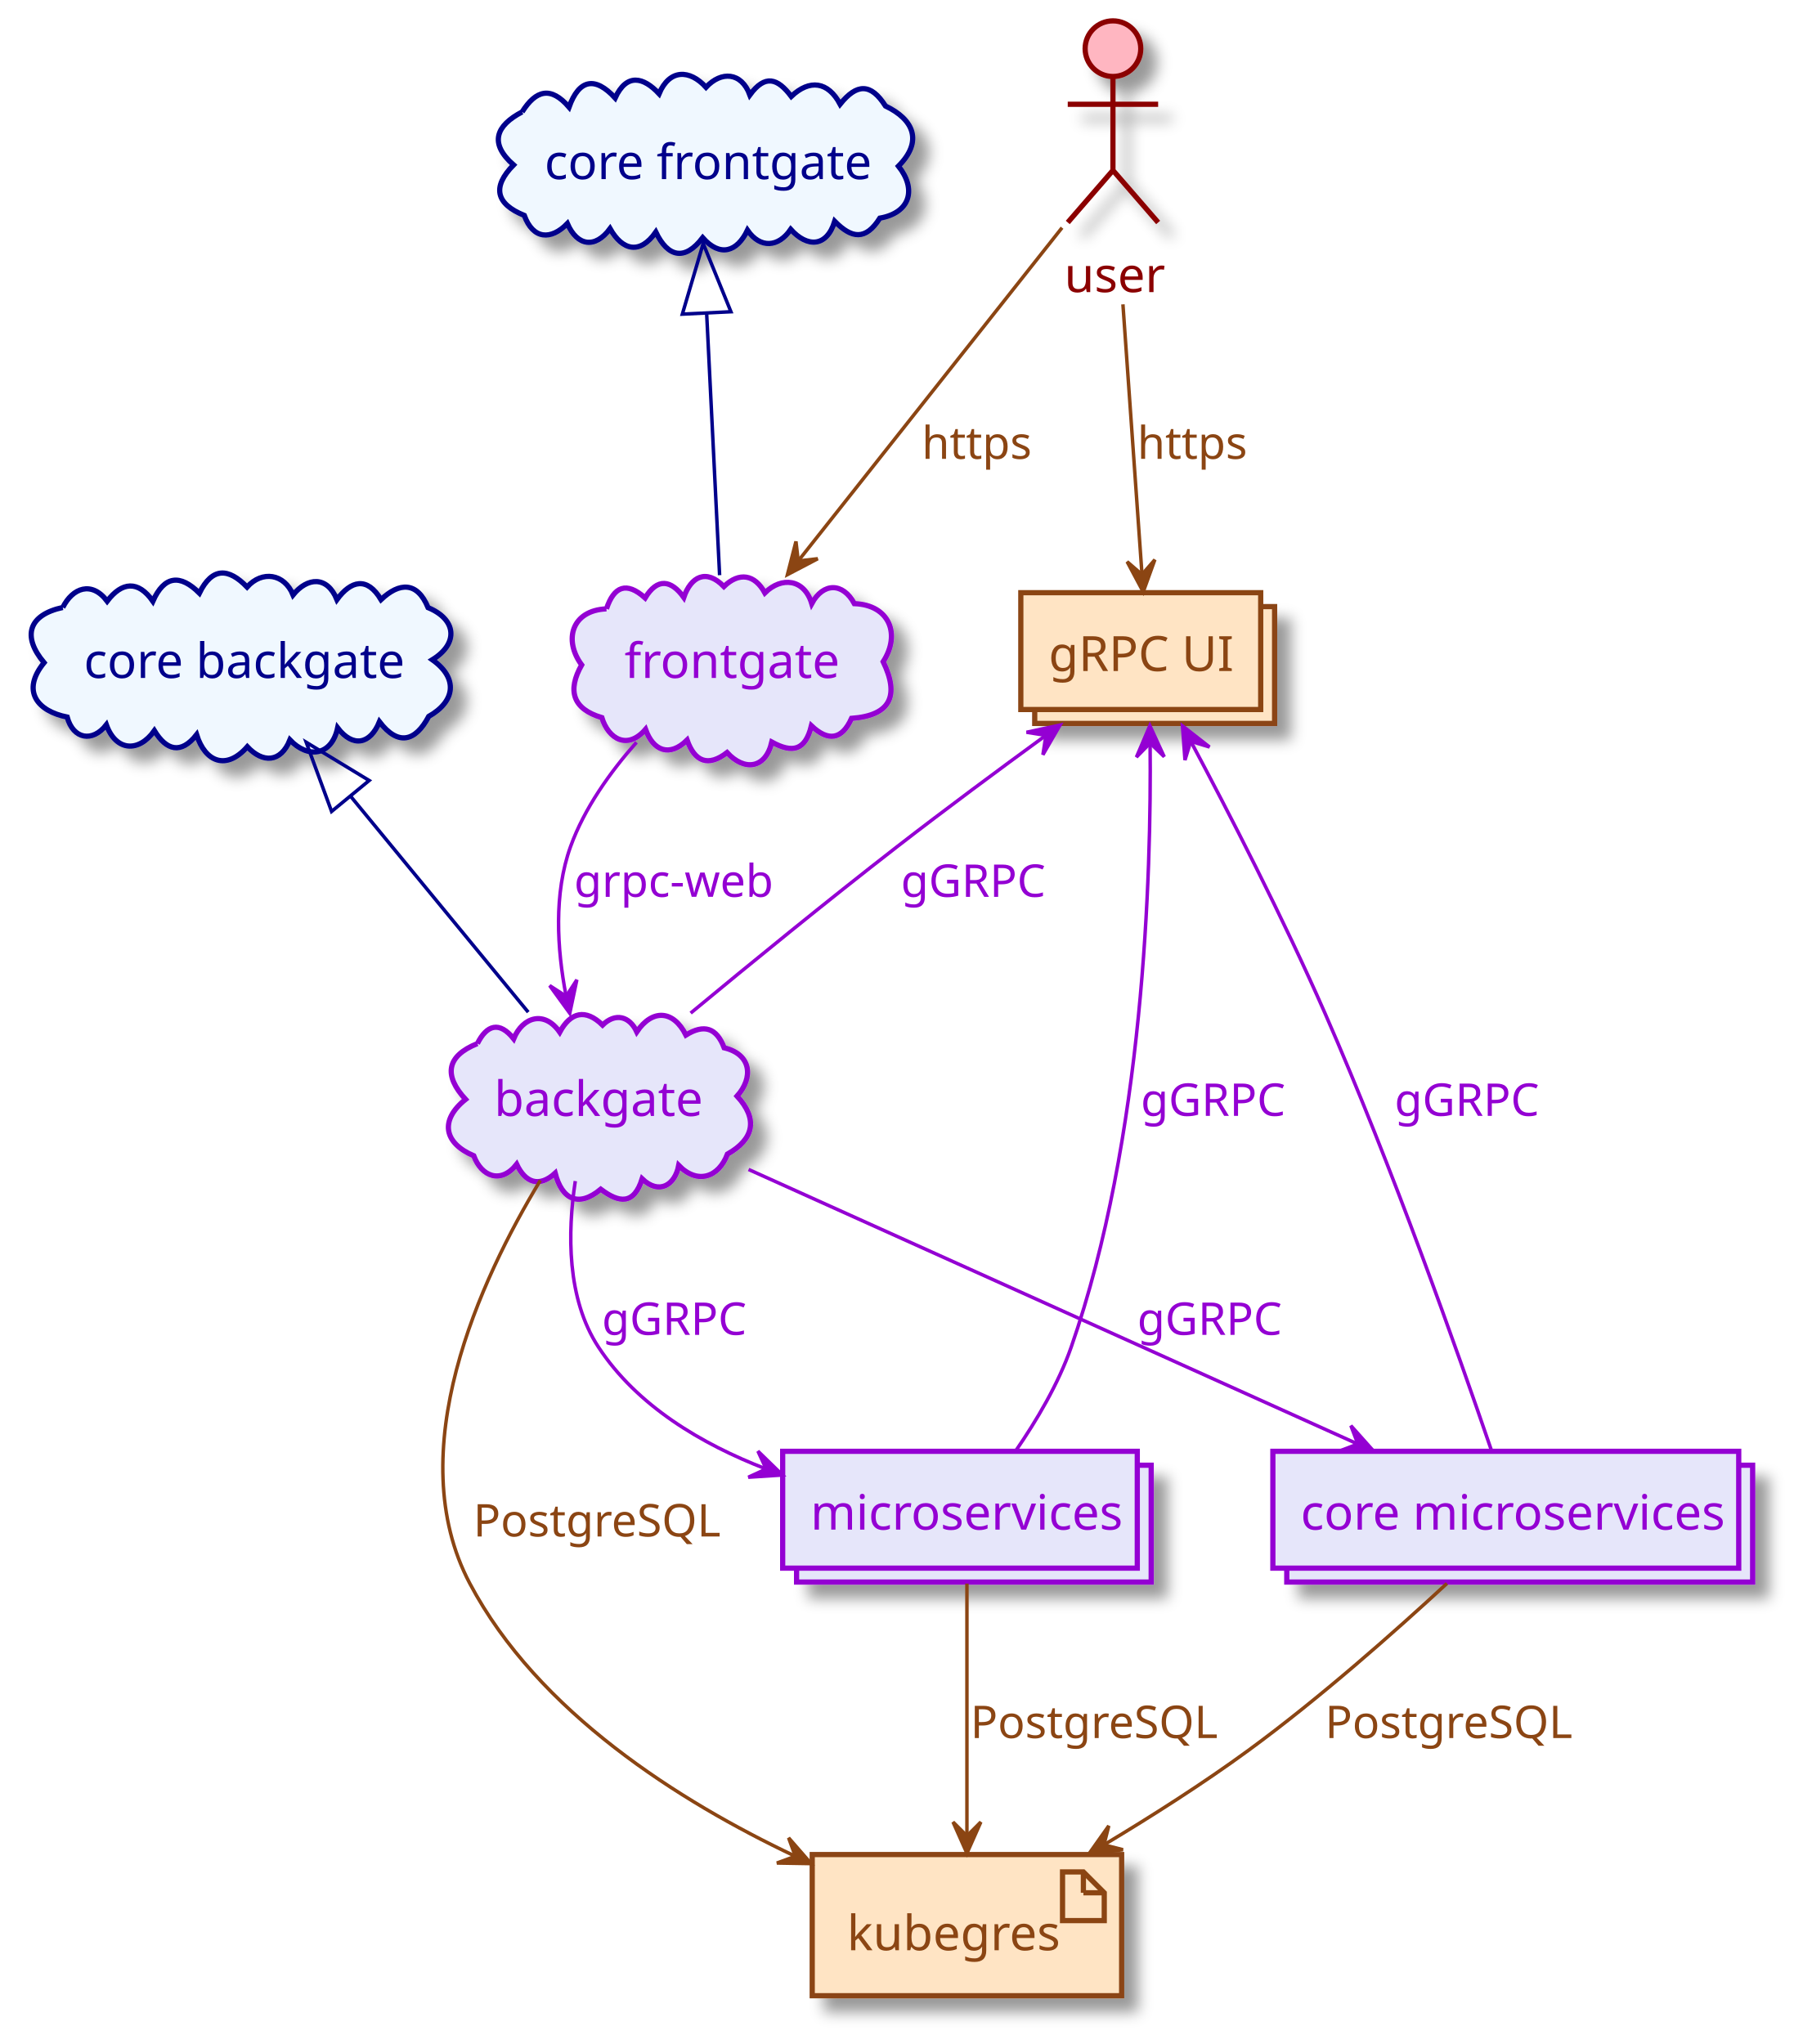
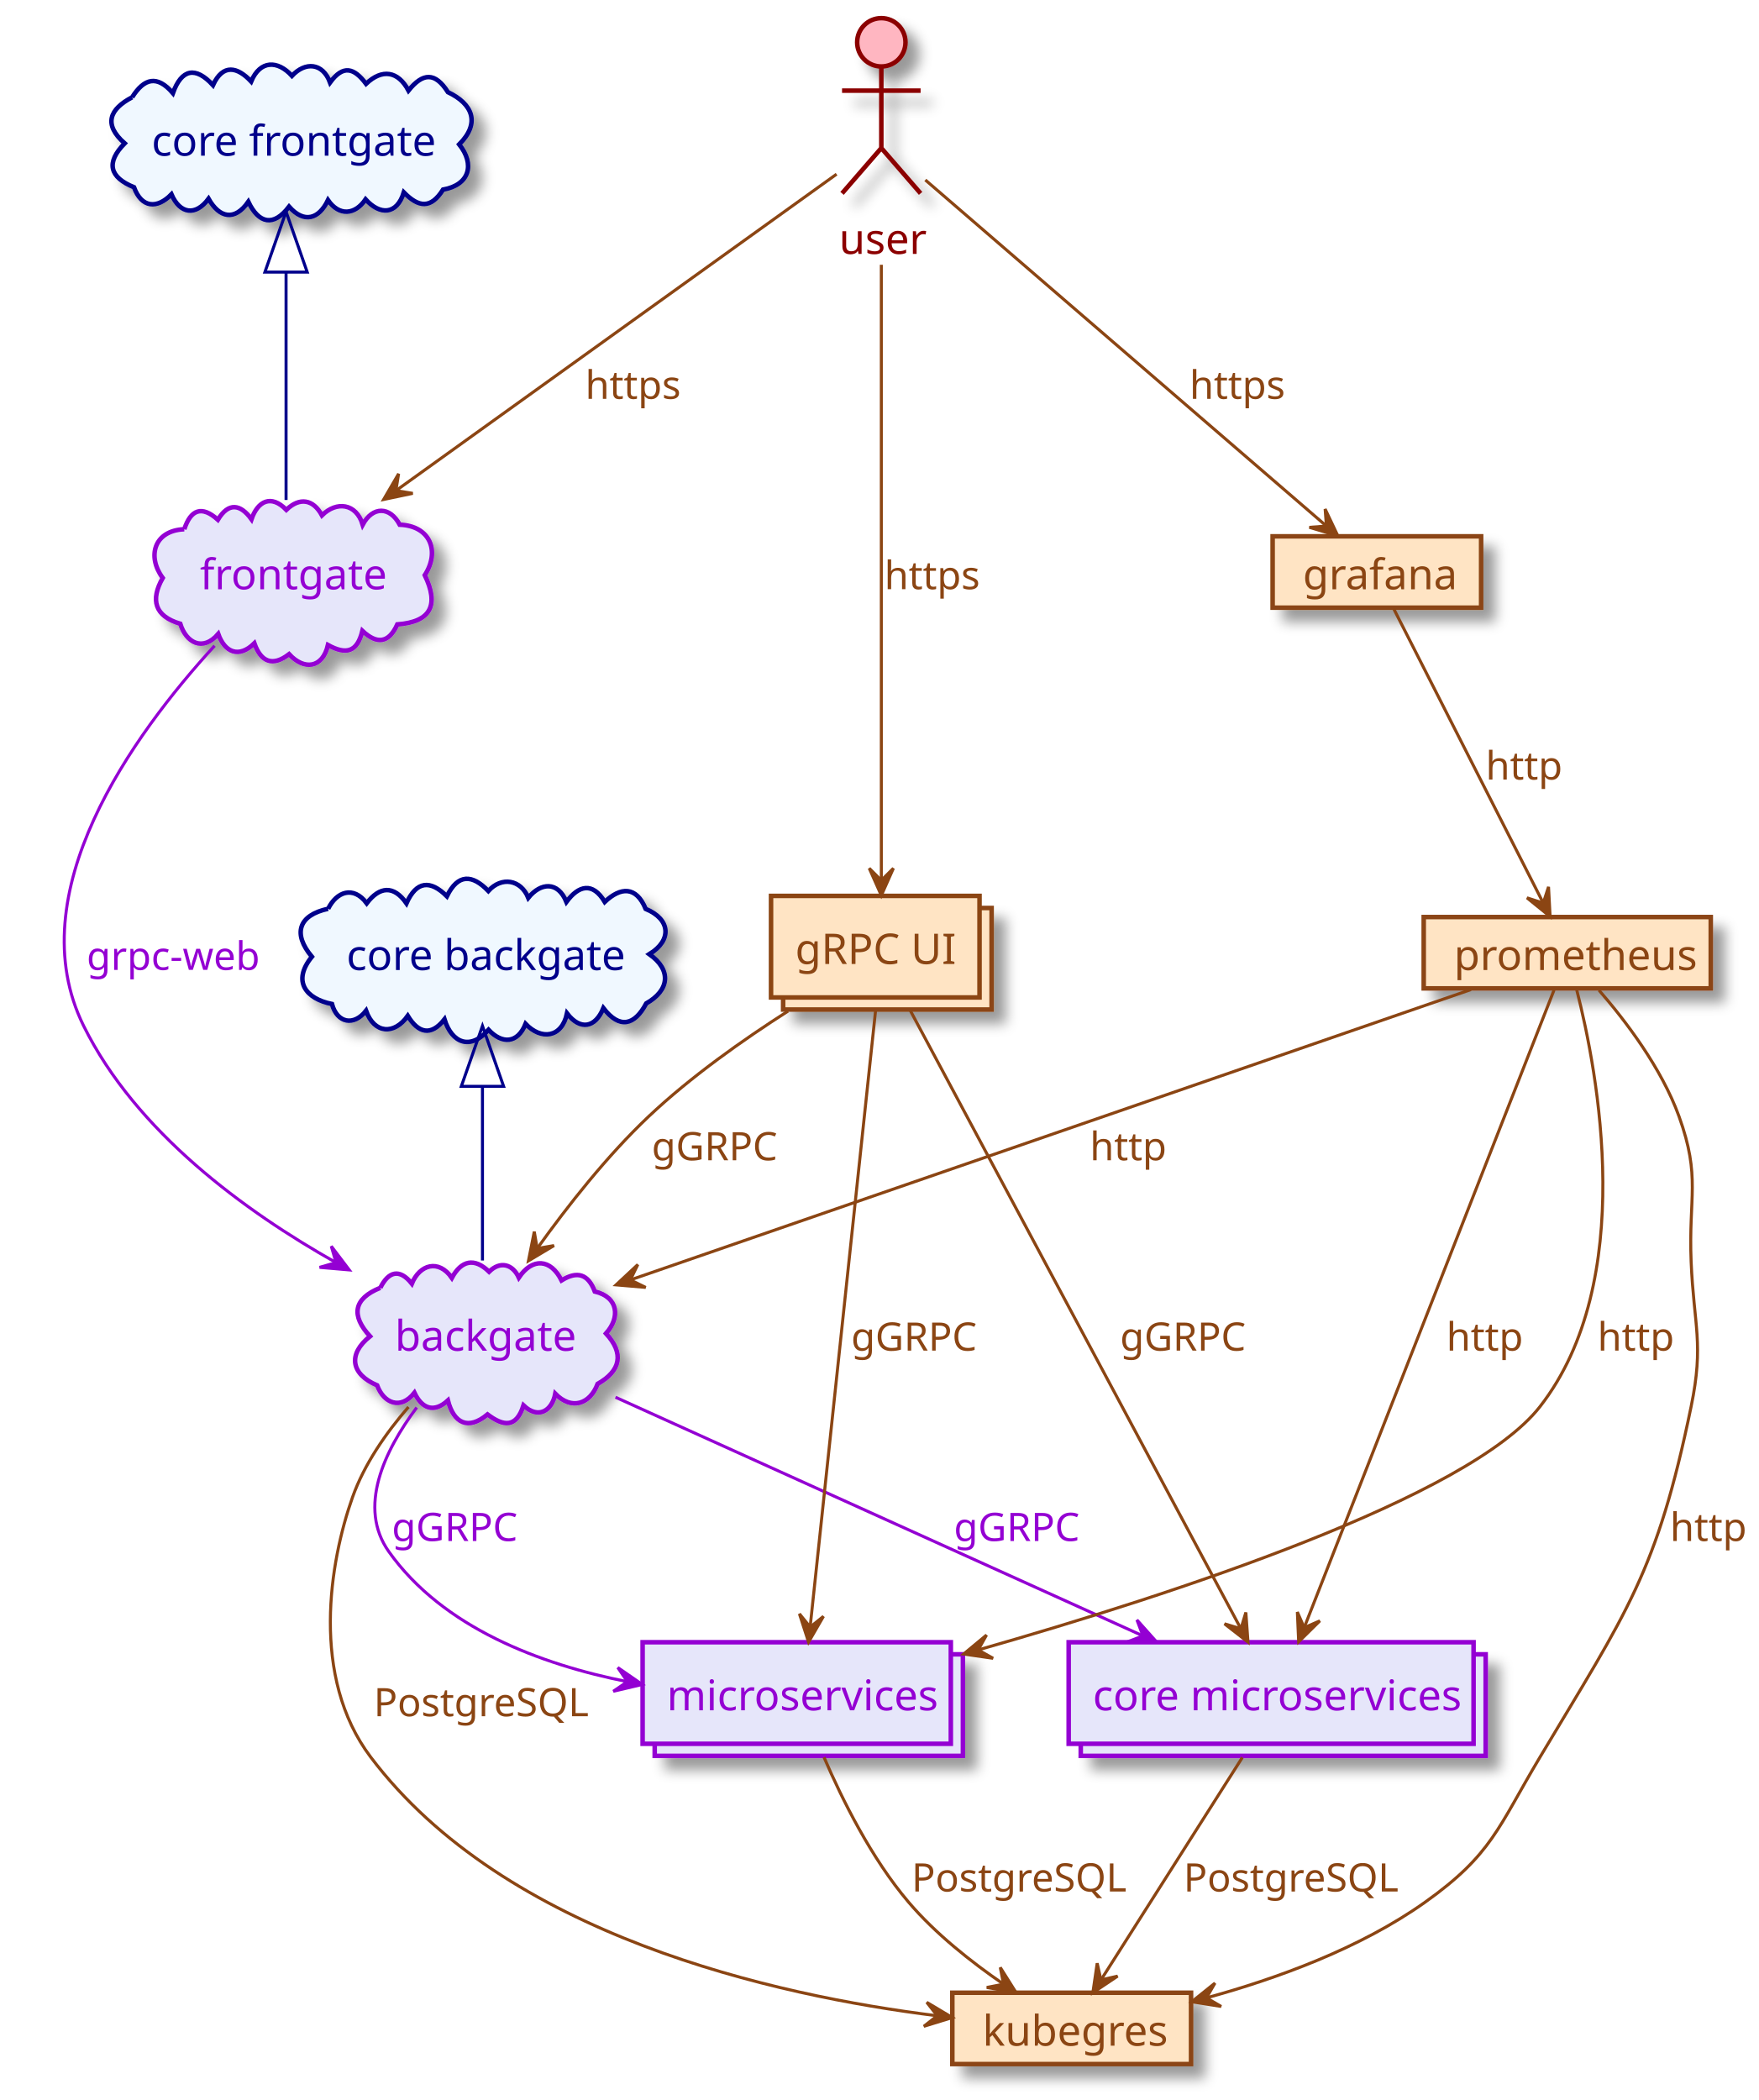
- <svg xmlns="http://www.w3.org/2000/svg" contentScriptType="application/ecmascript" contentStyleType="text/css" height="588px" preserveAspectRatio="none" style="width:516px;height:588px;background:#FFFFFF;" version="1.1" viewBox="0 0 516 588" width="516px" zoomAndPan="magnify">
+ <svg xmlns="http://www.w3.org/2000/svg" contentScriptType="application/ecmascript" contentStyleType="text/css" height="695px" preserveAspectRatio="none" style="width:582px;height:695px;background:#FFFFFF;" version="1.1" viewBox="0 0 582 695" width="582px" zoomAndPan="magnify">
  <defs>
-     <filter height="300%" id="ftkywbu0pljjd" width="300%" x="-1" y="-1">
+     <filter height="300%" id="fojkigqwanqqo" width="300%" x="-1" y="-1">
      <feGaussianBlur result="blurOut" stdDeviation="2.0" />
      <feColorMatrix in="blurOut" result="blurOut2" type="matrix" values="0 0 0 0 0 0 0 0 0 0 0 0 0 0 0 0 0 0 .4 0" />
      <feOffset dx="4.0" dy="4.0" in="blurOut2" result="blurOut3" />
      <feBlend in="SourceGraphic" in2="blurOut3" mode="normal" />
    </filter>
  </defs>
  <g>
-     <ellipse cx="320.129" cy="14" fill="#FFB6C1" filter="url(#ftkywbu0pljjd)" rx="8" ry="8" style="stroke:#8B0000;stroke-width:1.5;" />
-     <path d="M320.129,22 L320.129,49 M307.129,30 L333.129,30 M320.129,49 L307.129,64 M320.129,49 L333.129,64 " fill="none" filter="url(#ftkywbu0pljjd)" style="stroke:#8B0000;stroke-width:1.5;" />
-     <text fill="#8B0000" font-family="sans-serif" font-size="14" lengthAdjust="spacing" textLength="28" x="306.129" y="84.033">user</text>
-     <path d="M174.446,175.15 C176.594,168.641 180.222,167.196 185.567,172.011 C189.065,166.178 193.032,166.778 196.686,171.854 C198.723,165.894 203.145,163.485 208.218,168.729 C212.614,164.478 217.098,165.198 220.006,170.554 C224.851,165.759 231.353,166.557 233.488,173.631 C236.787,167.532 242.468,167.509 245.748,173.65 C255.838,174.007 259.154,182.445 254.034,190.349 C258.743,200.126 256.233,205.801 244.941,206.652 C242.134,212.89 238.186,213.297 233.393,208.784 C231.65,215.865 228.012,216.766 222.002,213.467 C220.193,221.24 214.031,221.841 209.137,216.491 C203.685,220.696 199.831,219.11 197.638,212.894 C192.557,217.891 187.88,215.973 185.683,209.805 C180.518,215.816 175.014,212.626 173.119,206.438 C164.673,203.933 163.154,198.608 167.314,191.276 C162.012,184.102 164.47,175.567 174.446,175.15 " fill="#E6E6FA" filter="url(#ftkywbu0pljjd)" style="stroke:#9400D3;stroke-width:1.5;" />
-     <text fill="#9400D3" font-family="sans-serif" font-size="14" lengthAdjust="spacing" textLength="57" x="179.629" y="195.033">frontgate</text>
-     <path d="M137.319,300.205 C140.024,294.791 143.655,293.687 147.754,298.826 C150.336,292.52 156.604,290.58 161,296.927 C164.125,291.144 168.44,290.109 173.32,294.88 C176.998,291.258 181.09,292.318 183.164,296.824 C187.66,290.16 193.72,290.577 197.303,297.756 C202.491,294.523 206.123,295.627 208.3,301.423 C216.218,303.31 216.725,310.06 212.009,315.319 C218.098,321.919 216.887,327.68 209.241,332.002 C206.698,338.745 200.617,340.77 195.226,335.258 C194.144,340.943 189.579,343.771 184.706,339.114 C182.333,346.662 178.071,346.074 172.804,342.105 C166.336,347.492 161.616,344.965 159.691,337.478 C155.032,341.735 151.091,340.166 148.617,334.928 C144.068,340.716 138.482,338.463 136.269,332.478 C127.657,328.818 126.411,322.25 133.918,316.255 C127.606,309.404 128.362,303.82 137.319,300.205 " fill="#E6E6FA" filter="url(#ftkywbu0pljjd)" style="stroke:#9400D3;stroke-width:1.5;" />
-     <text fill="#9400D3" font-family="sans-serif" font-size="14" lengthAdjust="spacing" textLength="58" x="142.129" y="321.033">backgate</text>
-     <rect fill="#E6E6FA" filter="url(#ftkywbu0pljjd)" height="33.609" style="stroke:#9400D3;stroke-width:1.5;" width="102" x="229.129" y="421.5" />
-     <rect fill="#E6E6FA" height="33.609" style="stroke:#9400D3;stroke-width:1.5;" width="102" x="225.129" y="417.5" />
-     <text fill="#9400D3" font-family="sans-serif" font-size="14" lengthAdjust="spacing" textLength="86" x="233.129" y="440.033">microservices</text>
-     <path d="M150.182,32.199 C154.166,25.892 158.433,24.712 163.681,30.825 C166.578,22.748 171.187,21.92 176.941,28.184 C180.274,20.943 185.087,22.152 189.577,26.971 C192.576,19.823 198.378,19.931 203.08,25.104 C207.48,20.363 213.264,20.734 215.688,27.307 C220.059,21.35 223.636,22.449 227.602,27.736 C232.902,22.705 238.184,23.446 241.649,29.968 C246.415,24.04 250.452,23.805 254.704,30.499 C262.809,34.351 265.55,40.659 258.427,47.789 C263.679,54.372 261.891,61.192 253.083,62.753 C248.992,69.228 244.997,68.652 240.102,63.663 C237.759,71.237 232.124,71.19 227.445,65.974 C223.948,71.131 218.71,71.6 215.002,66.223 C211.995,72.498 207.128,74.032 202.123,68.381 C196.97,75.143 192.111,74.013 188.638,66.765 C184.086,73.297 179.057,72.103 175.478,65.77 C171.185,71.605 166.024,70.815 163.198,64.31 C158.456,69.174 153.327,68.874 150.806,61.971 C142.654,58.654 141.446,53.822 147.723,47.443 C140.557,41.164 142.74,36.121 150.182,32.199 " fill="#F0F8FF" filter="url(#ftkywbu0pljjd)" style="stroke:#00008B;stroke-width:1.5;" />
-     <text fill="#00008B" font-family="sans-serif" font-size="14" lengthAdjust="spacing" textLength="89" x="156.629" y="51.533">core frontgate</text>
-     <path d="M18.055,174.754 C20.857,169.107 26.38,167.006 30.827,172.94 C35.078,167.346 39.735,166.884 43.972,172.957 C47.261,165.56 51.81,165.109 57.353,170.621 C61.032,163.102 65.731,163.351 71.07,168.874 C75.429,164.018 81.805,165.033 84.294,171.132 C88.421,166.053 94.078,165.561 96.915,172.489 C100.93,167.017 105.584,165.77 109.598,172.49 C114.865,167.502 120.011,167.208 123.132,174.799 C131.333,178.189 131.977,185.109 124.354,189.789 C131.844,195.088 130.984,201.754 123.321,206.092 C119.483,213.338 114.535,214.663 109.144,207.634 C106.503,214.108 101.54,215.148 97.115,209.388 C95.38,217.503 88.548,218.28 83.396,212.85 C80.756,219.416 75.59,219.572 71.14,214.809 C65.147,221.661 59.036,219.275 56.552,211.346 C52.029,217.109 47.847,215.851 44.407,210.193 C39.941,216.52 33.346,216.185 30.596,208.502 C26.593,213.641 21.053,212.654 19.319,206.279 C10.772,204.568 6,198.805 12.68,190.633 C6.269,183.016 8.233,176.876 18.055,174.754 " fill="#F0F8FF" filter="url(#ftkywbu0pljjd)" style="stroke:#00008B;stroke-width:1.5;" />
-     <text fill="#00008B" font-family="sans-serif" font-size="14" lengthAdjust="spacing" textLength="90" x="24.129" y="195.033">core backgate</text>
-     <rect fill="#E6E6FA" filter="url(#ftkywbu0pljjd)" height="33.609" style="stroke:#9400D3;stroke-width:1.5;" width="134" x="370.129" y="421.5" />
-     <rect fill="#E6E6FA" height="33.609" style="stroke:#9400D3;stroke-width:1.5;" width="134" x="366.129" y="417.5" />
-     <text fill="#9400D3" font-family="sans-serif" font-size="14" lengthAdjust="spacing" textLength="118" x="374.129" y="440.033">core microservices</text>
-     <rect fill="#FFE4C4" filter="url(#ftkywbu0pljjd)" height="40.609" style="stroke:#8B4513;stroke-width:1.5;" width="89" x="233.629" y="533.5" />
-     <polygon fill="#FFE4C4" points="305.629,538.5,305.629,552.5,317.629,552.5,317.629,544.5,311.629,538.5,305.629,538.5" style="stroke:#8B4513;stroke-width:1.5;" />
-     <line style="stroke:#8B4513;stroke-width:1.5;" x1="311.629" x2="311.629" y1="538.5" y2="544.5" />
-     <line style="stroke:#8B4513;stroke-width:1.5;" x1="317.629" x2="311.629" y1="544.5" y2="544.5" />
-     <text fill="#8B4513" font-family="sans-serif" font-size="14" lengthAdjust="spacing" textLength="59" x="243.629" y="561.033">kubegres</text>
-     <rect fill="#FFE4C4" filter="url(#ftkywbu0pljjd)" height="33.609" style="stroke:#8B4513;stroke-width:1.5;" width="69" x="297.629" y="174.5" />
-     <rect fill="#FFE4C4" height="33.609" style="stroke:#8B4513;stroke-width:1.5;" width="69" x="293.629" y="170.5" />
-     <text fill="#8B4513" font-family="sans-serif" font-size="14" lengthAdjust="spacing" textLength="53" x="301.629" y="193.033">gRPC UI</text>
-     <path d="M305.489,65.5 C286.159,89.92 251.979,133.1 229.689,161.26 " fill="none" id="user-to-frontgate" style="stroke:#8B4513;stroke-width:1.0;" />
-     <polygon fill="#8B4513" points="226.499,165.3,235.222,160.728,229.603,161.38,228.951,155.761,226.499,165.3" style="stroke:#8B4513;stroke-width:1.0;" />
-     <text fill="#8B4513" font-family="sans-serif" font-size="13" lengthAdjust="spacing" textLength="29" x="265.129" y="131.995">https</text>
-     <path d="M183.079,213.55 C175.489,222.13 168.109,232.48 164.129,243.5 C159.229,257.08 160.239,273 162.799,286.33 " fill="none" id="frontgate-to-backgate" style="stroke:#9400D3;stroke-width:1.0;" />
-     <polygon fill="#9400D3" points="163.889,291.49,165.928,281.854,162.848,286.599,158.103,283.52,163.889,291.49" style="stroke:#9400D3;stroke-width:1.0;" />
-     <text fill="#9400D3" font-family="sans-serif" font-size="13" lengthAdjust="spacing" textLength="52" x="165.129" y="257.995">grpc-web</text>
-     <path d="M215.319,336.42 C263.949,358.34 341.679,393.38 390.489,415.38 " fill="none" id="backgate-to-core_microservice" style="stroke:#9400D3;stroke-width:1.0;" />
-     <polygon fill="#9400D3" points="395.129,417.47,388.572,410.121,390.572,415.413,385.28,417.413,395.129,417.47" style="stroke:#9400D3;stroke-width:1.0;" />
-     <text fill="#9400D3" font-family="sans-serif" font-size="13" lengthAdjust="spacing" textLength="44" x="327.129" y="383.995">gGRPC</text>
-     <path d="M165.479,339.76 C163.229,354.59 163.009,373.58 172.129,387.5 C183.199,404.4 201.799,415.43 220.359,422.58 " fill="none" id="backgate-to-microservice" style="stroke:#9400D3;stroke-width:1.0;" />
-     <polygon fill="#9400D3" points="225.069,424.32,218.01,417.452,220.378,422.589,215.241,424.958,225.069,424.32" style="stroke:#9400D3;stroke-width:1.0;" />
-     <text fill="#9400D3" font-family="sans-serif" font-size="13" lengthAdjust="spacing" textLength="44" x="173.129" y="383.995">gGRPC</text>
-     <path d="M203.259,90.09 C204.489,114.91 205.979,145.11 206.989,165.46 " fill="none" id="core_frontgate-backto-frontgate" style="stroke:#00008B;stroke-width:1.0;" />
-     <polygon fill="none" points="196.269,90.37,202.269,70.05,210.249,89.68,196.269,90.37" style="stroke:#00008B;stroke-width:1.0;" />
-     <path d="M100.899,229.12 C117.619,249.45 137.579,273.71 151.939,291.17 " fill="none" id="core_backgate-backto-backgate" style="stroke:#00008B;stroke-width:1.0;" />
-     <polygon fill="none" points="95.379,233.43,88.079,213.53,106.189,224.53,95.379,233.43" style="stroke:#00008B;stroke-width:1.0;" />
-     <path d="M155.419,339.58 C138.099,368.17 115.149,417.7 135.129,455.5 C154.729,492.59 195.499,518.23 228.499,533.87 " fill="none" id="backgate-to-kubegres" style="stroke:#8B4513;stroke-width:1.0;" />
-     <polygon fill="#8B4513" points="233.309,536.11,226.837,528.686,228.776,534,223.462,535.939,233.309,536.11" style="stroke:#8B4513;stroke-width:1.0;" />
-     <text fill="#8B4513" font-family="sans-serif" font-size="13" lengthAdjust="spacing" textLength="71" x="136.129" y="441.995">PostgreSQL</text>
-     <path d="M278.129,455.55 C278.129,475.05 278.129,506.25 278.129,528.09 " fill="none" id="microservice-to-kubegres" style="stroke:#8B4513;stroke-width:1.0;" />
-     <polygon fill="#8B4513" points="278.129,533.14,282.129,524.14,278.129,528.14,274.129,524.14,278.129,533.14" style="stroke:#8B4513;stroke-width:1.0;" />
-     <text fill="#8B4513" font-family="sans-serif" font-size="13" lengthAdjust="spacing" textLength="71" x="279.129" y="499.995">PostgreSQL</text>
-     <path d="M416.189,455.52 C401.239,469.35 379.579,488.53 359.129,503.5 C346.109,513.03 331.189,522.52 317.739,530.59 " fill="none" id="core_microservice-to-kubegres" style="stroke:#8B4513;stroke-width:1.0;" />
-     <polygon fill="#8B4513" points="313.239,533.27,323.019,532.108,317.536,530.714,318.93,525.232,313.239,533.27" style="stroke:#8B4513;stroke-width:1.0;" />
-     <text fill="#8B4513" font-family="sans-serif" font-size="13" lengthAdjust="spacing" textLength="71" x="381.129" y="499.995">PostgreSQL</text>
-     <path d="M322.999,87.55 C324.769,112.69 326.989,144.11 328.479,165.15 " fill="none" id="user-to-grpcui" style="stroke:#8B4513;stroke-width:1.0;" />
-     <polygon fill="#8B4513" points="328.839,170.27,332.186,161.007,328.482,165.283,324.206,161.579,328.839,170.27" style="stroke:#8B4513;stroke-width:1.0;" />
-     <text fill="#8B4513" font-family="sans-serif" font-size="13" lengthAdjust="spacing" textLength="29" x="327.129" y="131.995">https</text>
-     <path d="M300.559,211.75 C287.449,221.31 271.909,232.82 258.129,243.5 C237.949,259.15 215.639,277.37 198.659,291.44 " fill="none" id="grpcui-backto-backgate" style="stroke:#9400D3;stroke-width:1.0;" />
-     <polygon fill="#9400D3" points="304.909,208.59,295.279,210.653,300.866,211.533,299.987,217.121,304.909,208.59" style="stroke:#9400D3;stroke-width:1.0;" />
-     <text fill="#9400D3" font-family="sans-serif" font-size="13" lengthAdjust="spacing" textLength="44" x="259.129" y="257.995">gGRPC</text>
-     <path d="M330.819,214.03 C331.209,251.74 328.989,327.56 308.129,387.5 C304.449,398.08 298.099,408.76 292.179,417.34 " fill="none" id="grpcui-backto-microservice" style="stroke:#9400D3;stroke-width:1.0;" />
-     <polygon fill="#9400D3" points="330.749,208.75,326.878,217.806,330.82,213.75,334.877,217.692,330.749,208.75" style="stroke:#9400D3;stroke-width:1.0;" />
-     <text fill="#9400D3" font-family="sans-serif" font-size="13" lengthAdjust="spacing" textLength="44" x="328.129" y="320.995">gGRPC</text>
-     <path d="M342.509,213.24 C353.309,233.49 369.099,264.07 381.129,291.5 C400.529,335.76 419.489,389.42 428.939,417.06 " fill="none" id="grpcui-backto-core_microservice" style="stroke:#9400D3;stroke-width:1.0;" />
-     <polygon fill="#9400D3" points="340.139,208.83,340.85,218.653,342.494,213.241,347.907,214.885,340.139,208.83" style="stroke:#9400D3;stroke-width:1.0;" />
-     <text fill="#9400D3" font-family="sans-serif" font-size="13" lengthAdjust="spacing" textLength="44" x="401.129" y="320.995">gGRPC</text>
+     <ellipse cx="291.67" cy="14" fill="#FFB6C1" filter="url(#fojkigqwanqqo)" rx="8" ry="8" style="stroke:#8B0000;stroke-width:1.5;" />
+     <path d="M291.67,22 L291.67,49 M278.67,30 L304.67,30 M291.67,49 L278.67,64 M291.67,49 L304.67,64 " fill="none" filter="url(#fojkigqwanqqo)" style="stroke:#8B0000;stroke-width:1.5;" />
+     <text fill="#8B0000" font-family="sans-serif" font-size="14" lengthAdjust="spacing" textLength="28" x="277.67" y="84.033">user</text>
+     <path d="M60.987,175.15 C63.135,168.641 66.763,167.196 72.108,172.011 C75.607,166.178 79.574,166.778 83.227,171.854 C85.264,165.894 89.686,163.485 94.76,168.729 C99.155,164.478 103.639,165.198 106.547,170.554 C111.392,165.759 117.894,166.557 120.03,173.631 C123.328,167.532 129.009,167.509 132.289,173.65 C142.379,174.007 145.695,182.445 140.575,190.349 C145.284,200.126 142.774,205.801 131.482,206.652 C128.675,212.89 124.727,213.297 119.935,208.784 C118.191,215.865 114.553,216.766 108.543,213.467 C106.734,221.24 100.572,221.841 95.678,216.491 C90.226,220.696 86.372,219.11 84.18,212.894 C79.098,217.891 74.421,215.973 72.224,209.805 C67.059,215.816 61.555,212.626 59.66,206.438 C51.214,203.933 49.695,198.608 53.855,191.276 C48.553,184.102 51.011,175.567 60.987,175.15 " fill="#E6E6FA" filter="url(#fojkigqwanqqo)" style="stroke:#9400D3;stroke-width:1.5;" />
+     <text fill="#9400D3" font-family="sans-serif" font-size="14" lengthAdjust="spacing" textLength="57" x="66.17" y="195.033">frontgate</text>
+     <path d="M125.86,426.205 C128.565,420.791 132.196,419.687 136.295,424.826 C138.877,418.52 145.145,416.58 149.541,422.927 C152.666,417.144 156.982,416.109 161.861,420.88 C165.539,417.258 169.632,418.318 171.705,422.824 C176.201,416.16 182.261,416.577 185.844,423.756 C191.032,420.523 194.664,421.627 196.841,427.423 C204.759,429.31 205.266,436.06 200.55,441.319 C206.639,447.919 205.429,453.68 197.782,458.002 C195.239,464.745 189.158,466.77 183.768,461.258 C182.685,466.943 178.12,469.771 173.247,465.114 C170.874,472.662 166.612,472.074 161.345,468.105 C154.877,473.492 150.157,470.965 148.232,463.478 C143.573,467.735 139.632,466.166 137.158,460.928 C132.609,466.716 127.023,464.463 124.81,458.478 C116.198,454.818 114.952,448.25 122.459,442.255 C116.147,435.404 116.903,429.82 125.86,426.205 " fill="#E6E6FA" filter="url(#fojkigqwanqqo)" style="stroke:#9400D3;stroke-width:1.5;" />
+     <text fill="#9400D3" font-family="sans-serif" font-size="14" lengthAdjust="spacing" textLength="58" x="130.67" y="447.033">backgate</text>
+     <rect fill="#E6E6FA" filter="url(#fojkigqwanqqo)" height="33.609" style="stroke:#9400D3;stroke-width:1.5;" width="102" x="216.67" y="547.5" />
+     <rect fill="#E6E6FA" height="33.609" style="stroke:#9400D3;stroke-width:1.5;" width="102" x="212.67" y="543.5" />
+     <text fill="#9400D3" font-family="sans-serif" font-size="14" lengthAdjust="spacing" textLength="86" x="220.67" y="566.033">microservices</text>
+     <path d="M43.723,32.199 C47.707,25.892 51.974,24.712 57.222,30.825 C60.119,22.748 64.728,21.92 70.482,28.184 C73.815,20.943 78.628,22.152 83.118,26.971 C86.117,19.823 91.919,19.931 96.621,25.104 C101.021,20.363 106.805,20.734 109.229,27.307 C113.6,21.35 117.177,22.449 121.143,27.736 C126.443,22.705 131.725,23.446 135.191,29.968 C139.956,24.04 143.994,23.805 148.245,30.499 C156.35,34.351 159.091,40.659 151.968,47.789 C157.22,54.372 155.432,61.192 146.624,62.753 C142.533,69.228 138.538,68.652 133.643,63.663 C131.3,71.237 125.665,71.19 120.986,65.974 C117.489,71.131 112.251,71.6 108.544,66.223 C105.536,72.498 100.669,74.032 95.664,68.381 C90.511,75.143 85.652,74.013 82.179,66.765 C77.627,73.297 72.598,72.103 69.02,65.77 C64.726,71.605 59.565,70.815 56.739,64.31 C51.996,69.174 46.868,68.874 44.347,61.971 C36.195,58.654 34.987,53.822 41.264,47.443 C34.098,41.164 36.281,36.121 43.723,32.199 " fill="#F0F8FF" filter="url(#fojkigqwanqqo)" style="stroke:#00008B;stroke-width:1.5;" />
+     <text fill="#00008B" font-family="sans-serif" font-size="14" lengthAdjust="spacing" textLength="89" x="50.17" y="51.533">core frontgate</text>
+     <path d="M108.596,300.754 C111.398,295.107 116.921,293.006 121.368,298.94 C125.619,293.346 130.276,292.884 134.513,298.957 C137.803,291.56 142.351,291.109 147.894,296.621 C151.573,289.102 156.272,289.351 161.612,294.874 C165.97,290.018 172.346,291.033 174.835,297.132 C178.963,292.053 184.619,291.561 187.456,298.489 C191.471,293.017 196.125,291.77 200.139,298.49 C205.406,293.502 210.553,293.208 213.673,300.799 C221.874,304.189 222.518,311.109 214.895,315.789 C222.385,321.087 221.525,327.753 213.862,332.092 C210.024,339.337 205.076,340.663 199.685,333.634 C197.044,340.108 192.081,341.148 187.656,335.388 C185.921,343.503 179.089,344.28 173.937,338.85 C171.297,345.416 166.131,345.572 161.681,340.809 C155.688,347.661 149.577,345.275 147.093,337.346 C142.57,343.109 138.388,341.851 134.949,336.193 C130.483,342.52 123.887,342.185 121.137,334.502 C117.134,339.641 111.594,338.654 109.861,332.279 C101.314,330.568 96.541,324.805 103.221,316.633 C96.81,309.016 98.774,302.876 108.596,300.754 " fill="#F0F8FF" filter="url(#fojkigqwanqqo)" style="stroke:#00008B;stroke-width:1.5;" />
+     <text fill="#00008B" font-family="sans-serif" font-size="14" lengthAdjust="spacing" textLength="90" x="114.67" y="321.033">core backgate</text>
+     <rect fill="#E6E6FA" filter="url(#fojkigqwanqqo)" height="33.609" style="stroke:#9400D3;stroke-width:1.5;" width="134" x="357.67" y="547.5" />
+     <rect fill="#E6E6FA" height="33.609" style="stroke:#9400D3;stroke-width:1.5;" width="134" x="353.67" y="543.5" />
+     <text fill="#9400D3" font-family="sans-serif" font-size="14" lengthAdjust="spacing" textLength="118" x="361.67" y="566.033">core microservices</text>
+     <rect fill="#FFE4C4" filter="url(#fojkigqwanqqo)" height="23.609" style="stroke:#8B4513;stroke-width:1.5;" width="79" x="315.17" y="659.5" />
+     <text fill="#8B4513" font-family="sans-serif" font-size="14" lengthAdjust="spacing" textLength="59" x="325.17" y="677.033">kubegres</text>
+     <rect fill="#FFE4C4" filter="url(#fojkigqwanqqo)" height="23.609" style="stroke:#8B4513;stroke-width:1.5;" width="95" x="471.17" y="303.5" />
+     <text fill="#8B4513" font-family="sans-serif" font-size="14" lengthAdjust="spacing" textLength="75" x="481.17" y="321.033">prometheus</text>
+     <rect fill="#FFE4C4" filter="url(#fojkigqwanqqo)" height="23.609" style="stroke:#8B4513;stroke-width:1.5;" width="69" x="421.17" y="177.5" />
+     <text fill="#8B4513" font-family="sans-serif" font-size="14" lengthAdjust="spacing" textLength="49" x="431.17" y="195.033">grafana</text>
+     <rect fill="#FFE4C4" filter="url(#fojkigqwanqqo)" height="33.609" style="stroke:#8B4513;stroke-width:1.5;" width="69" x="259.17" y="300.5" />
+     <rect fill="#FFE4C4" height="33.609" style="stroke:#8B4513;stroke-width:1.5;" width="69" x="255.17" y="296.5" />
+     <text fill="#8B4513" font-family="sans-serif" font-size="14" lengthAdjust="spacing" textLength="53" x="263.17" y="319.033">gRPC UI</text>
+     <path d="M276.86,57.64 C246.18,79.68 174.86,130.9 131.11,162.33 " fill="none" id="user-to-frontgate" style="stroke:#8B4513;stroke-width:1.0;" />
+     <polygon fill="#8B4513" points="126.96,165.3,136.599,163.276,131.014,162.374,131.916,156.789,126.96,165.3" style="stroke:#8B4513;stroke-width:1.0;" />
+     <text fill="#8B4513" font-family="sans-serif" font-size="13" lengthAdjust="spacing" textLength="29" x="193.67" y="131.995">https</text>
+     <path d="M71.02,213.71 C43.96,243.23 6,295.63 27.67,339.5 C45.03,374.64 81.12,400.92 111.19,417.85 " fill="none" id="frontgate-to-backgate" style="stroke:#9400D3;stroke-width:1.0;" />
+     <polygon fill="#9400D3" points="115.58,420.28,109.635,412.427,111.203,417.863,105.768,419.43,115.58,420.28" style="stroke:#9400D3;stroke-width:1.0;" />
+     <text fill="#9400D3" font-family="sans-serif" font-size="13" lengthAdjust="spacing" textLength="52" x="28.67" y="320.995">grpc-web</text>
+     <path d="M203.69,462.42 C252.14,484.34 329.58,519.38 378.21,541.38 " fill="none" id="backgate-to-core_microservice" style="stroke:#9400D3;stroke-width:1.0;" />
+     <polygon fill="#9400D3" points="382.82,543.47,376.263,536.121,378.263,541.413,372.971,543.413,382.82,543.47" style="stroke:#9400D3;stroke-width:1.0;" />
+     <text fill="#9400D3" font-family="sans-serif" font-size="13" lengthAdjust="spacing" textLength="44" x="315.67" y="509.995">gGRPC</text>
+     <path d="M137.91,465.82 C127.09,480.31 118.32,498.91 128.67,513.5 C146.59,538.76 178.87,550.83 207.6,556.55 " fill="none" id="backgate-to-microservice" style="stroke:#9400D3;stroke-width:1.0;" />
+     <polygon fill="#9400D3" points="212.55,557.48,204.449,551.879,207.637,556.552,202.964,559.739,212.55,557.48" style="stroke:#9400D3;stroke-width:1.0;" />
+     <text fill="#9400D3" font-family="sans-serif" font-size="13" lengthAdjust="spacing" textLength="44" x="129.67" y="509.995">gGRPC</text>
+     <path d="M94.67,90.09 C94.67,114.91 94.67,145.11 94.67,165.46 " fill="none" id="core_frontgate-backto-frontgate" style="stroke:#00008B;stroke-width:1.0;" />
+     <polygon fill="none" points="87.67,90.05,94.67,70.05,101.67,90.05,87.67,90.05" style="stroke:#00008B;stroke-width:1.0;" />
+     <path d="M159.67,359.73 C159.67,379.04 159.67,401.02 159.67,417.17 " fill="none" id="core_backgate-backto-backgate" style="stroke:#00008B;stroke-width:1.0;" />
+     <polygon fill="none" points="152.67,359.53,159.67,339.53,166.67,359.53,152.67,359.53" style="stroke:#00008B;stroke-width:1.0;" />
+     <path d="M135.19,465.64 C127.76,474.22 120.55,484.56 116.67,495.5 C109.1,516.84 102.67,554.99 122.67,581.5 C167.22,640.55 256.17,660.43 310.06,667.11 " fill="none" id="backgate-to-kubegres" style="stroke:#8B4513;stroke-width:1.0;" />
+     <polygon fill="#8B4513" points="315.16,667.72,306.704,662.67,310.196,667.121,305.746,670.613,315.16,667.72" style="stroke:#8B4513;stroke-width:1.0;" />
+     <text fill="#8B4513" font-family="sans-serif" font-size="13" lengthAdjust="spacing" textLength="71" x="123.67" y="567.995">PostgreSQL</text>
+     <path d="M272.71,581.59 C278.75,595.63 288.41,615.07 300.67,629.5 C309.54,639.94 321.51,649.36 331.92,656.53 " fill="none" id="microservice-to-kubegres" style="stroke:#8B4513;stroke-width:1.0;" />
+     <polygon fill="#8B4513" points="336.27,659.46,331.033,651.119,332.121,656.67,326.569,657.757,336.27,659.46" style="stroke:#8B4513;stroke-width:1.0;" />
+     <text fill="#8B4513" font-family="sans-serif" font-size="13" lengthAdjust="spacing" textLength="71" x="301.67" y="625.995">PostgreSQL</text>
+     <path d="M411.14,581.65 C398.07,602.21 377,635.37 364.63,654.84 " fill="none" id="core_microservice-to-kubegres" style="stroke:#8B4513;stroke-width:1.0;" />
+     <polygon fill="#8B4513" points="361.68,659.48,369.869,654.008,364.351,655.253,363.105,649.735,361.68,659.48" style="stroke:#8B4513;stroke-width:1.0;" />
+     <text fill="#8B4513" font-family="sans-serif" font-size="13" lengthAdjust="spacing" textLength="71" x="391.67" y="625.995">PostgreSQL</text>
+     <path d="M291.67,87.63 C291.67,144.37 291.67,245.5 291.67,291.08 " fill="none" id="user-to-grpcui" style="stroke:#8B4513;stroke-width:1.0;" />
+     <polygon fill="#8B4513" points="291.67,296.36,295.67,287.36,291.67,291.36,287.67,287.36,291.67,296.36" style="stroke:#8B4513;stroke-width:1.0;" />
+     <text fill="#8B4513" font-family="sans-serif" font-size="13" lengthAdjust="spacing" textLength="29" x="292.67" y="194.995">https</text>
+     <path d="M260.8,334.63 C246.03,344.06 228.59,356.35 214.67,369.5 C200.91,382.51 187.83,399.15 177.88,413.05 " fill="none" id="grpcui-to-backgate" style="stroke:#8B4513;stroke-width:1.0;" />
+     <polygon fill="#8B4513" points="174.89,417.27,183.349,412.226,177.774,413.186,176.815,407.611,174.89,417.27" style="stroke:#8B4513;stroke-width:1.0;" />
+     <text fill="#8B4513" font-family="sans-serif" font-size="13" lengthAdjust="spacing" textLength="44" x="215.67" y="383.995">gGRPC</text>
+     <path d="M289.76,334.52 C285.12,378.23 273.27,489.89 268.12,538.41 " fill="none" id="grpcui-to-microservice" style="stroke:#8B4513;stroke-width:1.0;" />
+     <polygon fill="#8B4513" points="267.59,543.46,272.519,534.933,268.119,538.488,264.564,534.087,267.59,543.46" style="stroke:#8B4513;stroke-width:1.0;" />
+     <text fill="#8B4513" font-family="sans-serif" font-size="13" lengthAdjust="spacing" textLength="44" x="281.67" y="446.995">gGRPC</text>
+     <path d="M301.3,334.52 C324.77,378.41 384.87,490.8 410.64,539 " fill="none" id="grpcui-to-core_microservice" style="stroke:#8B4513;stroke-width:1.0;" />
+     <polygon fill="#8B4513" points="413.02,543.46,412.309,533.637,410.665,539.049,405.252,537.405,413.02,543.46" style="stroke:#8B4513;stroke-width:1.0;" />
+     <text fill="#8B4513" font-family="sans-serif" font-size="13" lengthAdjust="spacing" textLength="44" x="370.67" y="446.995">gGRPC</text>
+     <path d="M306.23,59.56 C336.53,85.71 406.29,145.89 438.63,173.8 " fill="none" id="user-to-grafana" style="stroke:#8B4513;stroke-width:1.0;" />
+     <polygon fill="#8B4513" points="442.76,177.36,438.546,168.458,438.97,174.099,433.329,174.522,442.76,177.36" style="stroke:#8B4513;stroke-width:1.0;" />
+     <text fill="#8B4513" font-family="sans-serif" font-size="13" lengthAdjust="spacing" textLength="29" x="393.67" y="131.995">https</text>
+     <path d="M461.26,201.5 C472.49,223.6 497.8,273.42 510.74,298.88 " fill="none" id="grafana-to-prometheus" style="stroke:#8B4513;stroke-width:1.0;" />
+     <polygon fill="#8B4513" points="513,303.34,512.477,293.505,510.73,298.885,505.35,297.137,513,303.34" style="stroke:#8B4513;stroke-width:1.0;" />
+     <text fill="#8B4513" font-family="sans-serif" font-size="13" lengthAdjust="spacing" textLength="22" x="491.67" y="257.995">http</text>
+     <path d="M486.81,327.5 C423.93,349.22 283.48,397.74 208.7,423.56 " fill="none" id="prometheus-to-backgate" style="stroke:#8B4513;stroke-width:1.0;" />
+     <polygon fill="#8B4513" points="203.88,425.23,213.693,426.072,208.606,423.597,211.081,418.511,203.88,425.23" style="stroke:#8B4513;stroke-width:1.0;" />
+     <text fill="#8B4513" font-family="sans-serif" font-size="13" lengthAdjust="spacing" textLength="22" x="360.67" y="383.995">http</text>
+     <path d="M521.83,327.68 C528.72,354.62 542,424 509.67,465.5 C486.16,495.69 388.3,527.63 323.88,546 " fill="none" id="prometheus-to-microservice" style="stroke:#8B4513;stroke-width:1.0;" />
+     <polygon fill="#8B4513" points="318.91,547.41,328.658,548.818,323.722,546.053,326.487,541.118,318.91,547.41" style="stroke:#8B4513;stroke-width:1.0;" />
+     <text fill="#8B4513" font-family="sans-serif" font-size="13" lengthAdjust="spacing" textLength="22" x="528.67" y="446.995">http</text>
+     <path d="M514.3,327.66 C499.59,365.21 451.7,487.42 431.64,538.61 " fill="none" id="prometheus-to-core_microservice" style="stroke:#8B4513;stroke-width:1.0;" />
+     <polygon fill="#8B4513" points="429.79,543.34,436.803,536.424,431.617,538.686,429.356,533.501,429.79,543.34" style="stroke:#8B4513;stroke-width:1.0;" />
+     <text fill="#8B4513" font-family="sans-serif" font-size="13" lengthAdjust="spacing" textLength="22" x="478.67" y="446.995">http</text>
+     <path d="M529.16,327.69 C537.92,337.78 549.88,353.46 555.67,369.5 C562.94,389.64 558.78,396.11 559.67,417.5 C560.56,438.81 563.98,444.61 559.67,465.5 C548.33,520.48 538.45,533.3 509.67,581.5 C495.72,604.86 493.83,613.71 471.67,629.5 C450.15,644.83 422.36,654.89 399.27,661.2 " fill="none" id="prometheus-to-kubegres" style="stroke:#8B4513;stroke-width:1.0;" />
+     <polygon fill="#8B4513" points="394.42,662.49,404.146,664.04,399.252,661.203,402.088,656.309,394.42,662.49" style="stroke:#8B4513;stroke-width:1.0;" />
+     <text fill="#8B4513" font-family="sans-serif" font-size="13" lengthAdjust="spacing" textLength="22" x="552.67" y="509.995">http</text>
  </g>
</svg>
